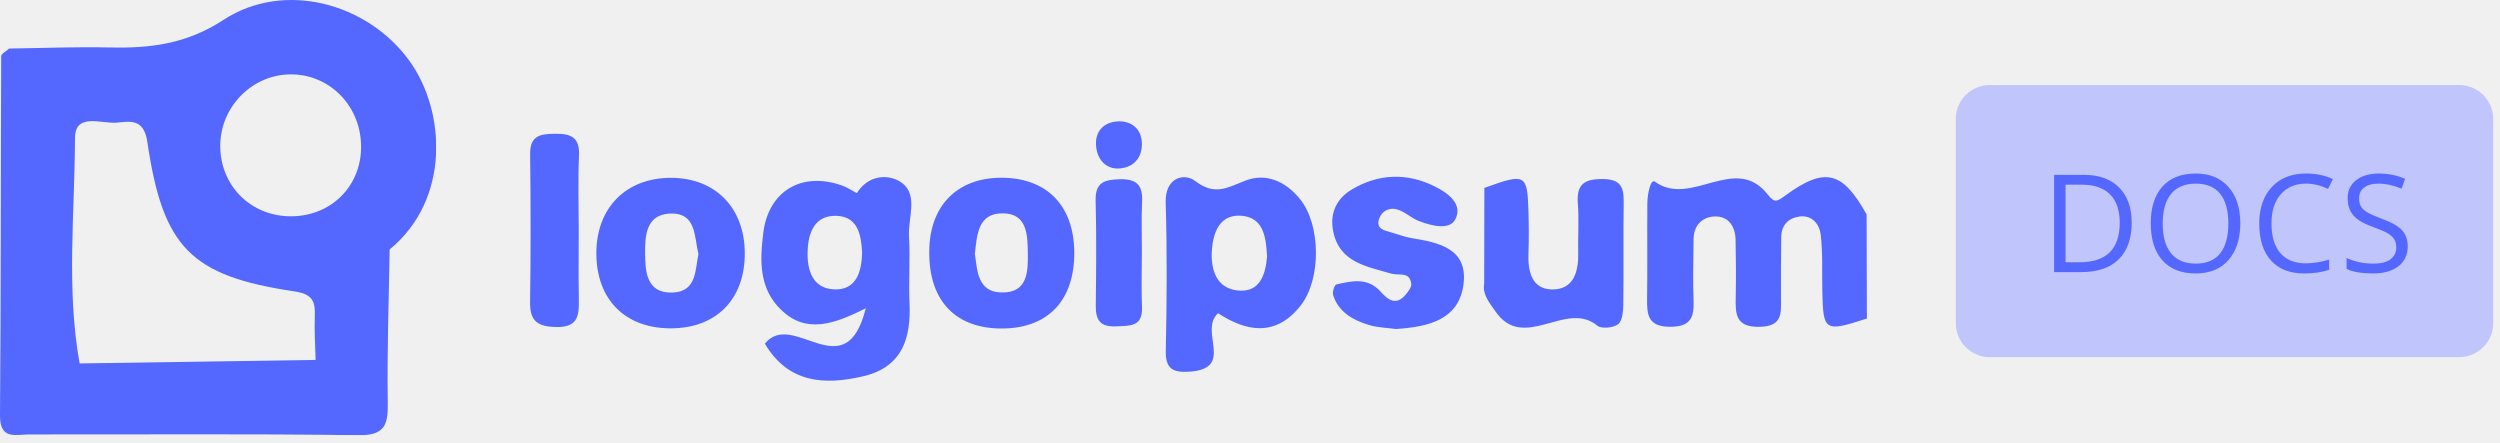
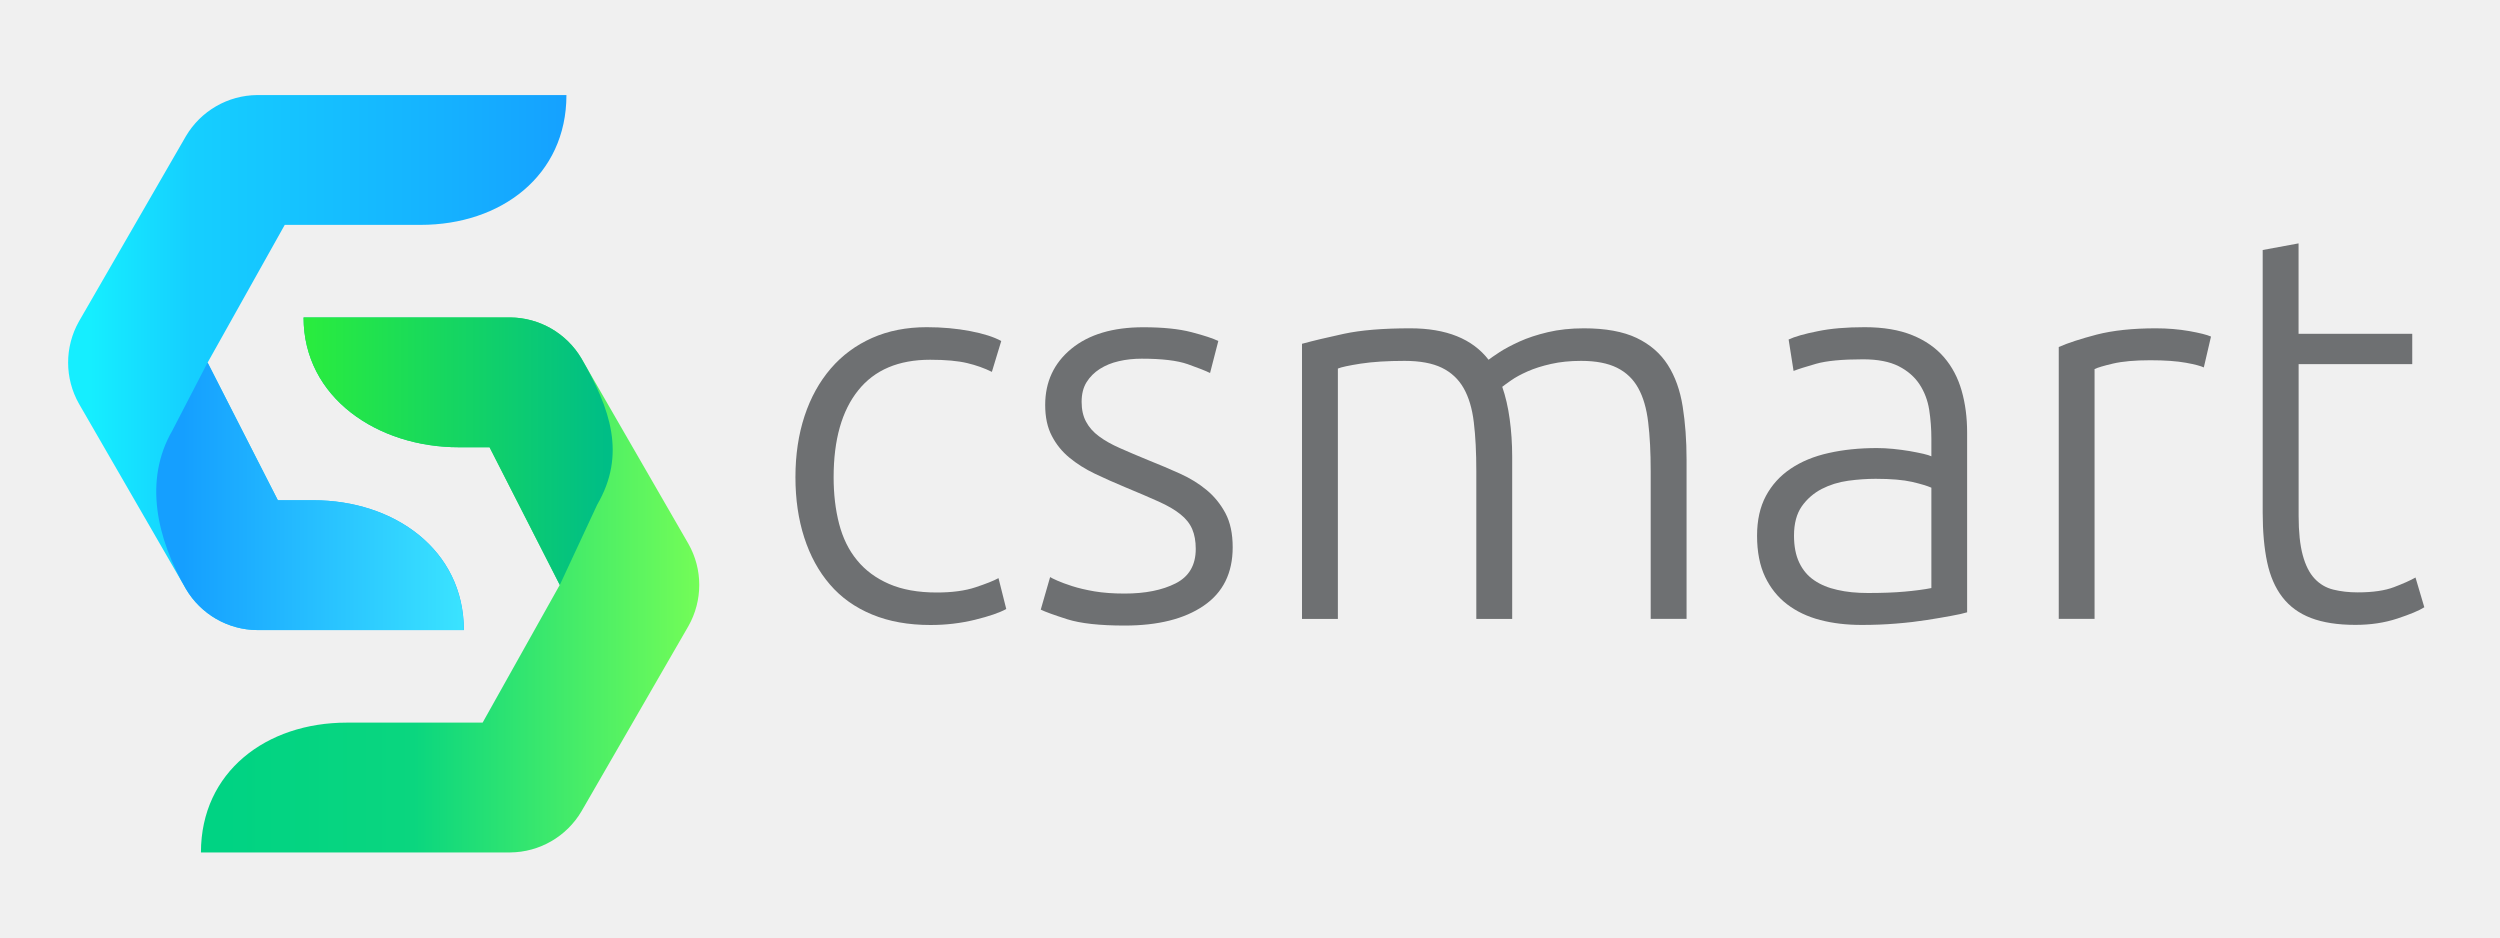
- <svg xmlns="http://www.w3.org/2000/svg" xmlns:xlink="http://www.w3.org/1999/xlink" width="147" height="26" viewBox="0 0 147 26">
-   <defs>
-     <polygon id="group-15@3x-a" points="0 0 25.65 0 25.65 25.592 0 25.592" />
-   </defs>
-   <g fill="none" fill-rule="evenodd">
-     <mask id="group-15@3x-b" fill="#fff">
-       <use xlink:href="#group-15@3x-a" />
-     </mask>
-     <path fill="#5468FF" d="M4.408,8.128 C4.413,6.585 5.992,7.302 6.885,7.21 C7.674,7.127 8.464,6.982 8.665,8.35 C9.579,14.568 11.225,16.225 17.309,17.133 C18.382,17.293 18.542,17.716 18.511,18.599 C18.481,19.45 18.537,20.307 18.558,21.163 C13.934,21.231 9.305,21.298 4.681,21.37 C3.892,16.973 4.397,12.54 4.408,8.128 M16.974,4.376 C19.28,4.299 21.169,6.131 21.231,8.51 C21.293,10.791 19.652,12.576 17.371,12.711 C14.976,12.845 13.062,11.137 12.954,8.768 C12.85,6.451 14.677,4.449 16.974,4.376 M13.144,1.167 C10.961,2.596 8.825,2.844 6.436,2.792 C4.47,2.746 2.504,2.828 0.537,2.854 C0.537,2.862 0.537,2.87 0.536,2.878 C0.536,2.871 0.536,2.863 0.536,2.856 C0.374,3.006 0.072,3.156 0.071,3.307 C0.038,10.345 0.059,17.383 -0,24.42 C-0.012,25.893 0.935,25.544 1.717,25.545 C8.158,25.558 14.6,25.496 21.039,25.591 C22.618,25.614 22.821,25.007 22.801,23.668 C22.753,20.671 22.865,17.67 22.911,14.672 C22.912,14.67 22.913,14.668 22.913,14.666 C26.5,11.725 26.205,6.523 24.07,3.571 C21.598,0.165 16.7,-1.156 13.144,1.167" mask="url(#group-15@3x-b)" />
-     <path fill="#5468FF" d="M49.036 17.014C47.802 16.958 47.452 15.92 47.488 14.8 47.519 13.675 47.9 12.664 49.16 12.69 50.476 12.721 50.63 13.861 50.692 14.816 50.672 16.039 50.321 17.076 49.036 17.014M53.056 10.77C52.323 10.218 51.089 10.228 50.383 11.353 50.341 11.353 49.83 11.018 49.531 10.915 47.168 10.068 45.196 11.204 44.882 13.681 44.68 15.306 44.608 16.978 45.965 18.253 47.41 19.615 49.01 19.084 50.909 18.124 49.712 22.923 46.621 18.155 44.974 20.209 46.352 22.531 48.468 22.66 50.765 22.123 53.061 21.581 53.577 19.884 53.479 17.788 53.417 16.503 53.531 15.208 53.448 13.923 53.381 12.85 54 11.487 53.056 10.77M72.743 17.076C71.52 16.927 71.185 15.853 71.257 14.733 71.329 13.624 71.747 12.566 73.037 12.69 74.317 12.814 74.446 13.99 74.503 15.09 74.41 16.168 74.069 17.236 72.743 17.076M73.269 10.605C72.206 11.008 71.458 11.549 70.276 10.641 69.626 10.146 68.496 10.435 68.542 11.916 68.63 14.821 68.609 17.727 68.548 20.627 68.522 21.71 68.997 21.917 69.925 21.855 72.655 21.679 70.457 19.486 71.623 18.418 73.259 19.486 74.998 19.842 76.469 17.979 77.707 16.416 77.661 13.216 76.443 11.709 75.617 10.682 74.467 10.156 73.269 10.605M39.577 17.2C37.992 17.278 37.941 15.941 37.93 14.867 37.925 13.882 37.987 12.638 39.355 12.561 40.954 12.468 40.81 13.882 41.068 14.94 40.872 15.879 40.965 17.133 39.577 17.2M39.499 10.456C36.805 10.435 35.035 12.236 35.066 14.961 35.097 17.613 36.743 19.275 39.365 19.306 42.105 19.337 43.824 17.598 43.793 14.832 43.762 12.205 42.064 10.481 39.499 10.456M58.856 17.195C57.494 17.149 57.463 15.946 57.323 14.914 57.452 13.815 57.489 12.509 59.006 12.545 60.394 12.571 60.42 13.82 60.435 14.837 60.456 15.951 60.446 17.252 58.856 17.195M59.145 10.455C56.462 10.347 54.738 11.926 54.645 14.579 54.537 17.536 56.054 19.269 58.784 19.316 61.493 19.357 63.093 17.809 63.165 15.069 63.237 12.287 61.736 10.564 59.145 10.455M94.243 10.527C93.113 10.519 92.691 10.867 92.778 11.991 92.851 12.93 92.778 13.88 92.8 14.824 92.827 15.963 92.546 17.043 91.243 17.019 90.09 16.998 89.832 15.978 89.872 14.931 89.904 14.074 89.898 13.213 89.871 12.355 89.805 10.236 89.674 10.175 87.281 11.05 87.277 12.922 87.273 14.794 87.269 16.666 87.16 17.332 87.576 17.784 87.91 18.279 89.581 20.754 92.077 17.612 93.923 19.15 94.164 19.35 94.872 19.279 95.147 19.061 95.402 18.858 95.444 18.292 95.45 17.884 95.478 15.909 95.443 13.933 95.473 11.958 95.486 11.078 95.368 10.535 94.243 10.527M83.014 14.004C82.595 13.937 82.191 13.773 81.779 13.658 81.366 13.542 80.89 13.448 81.096 12.851 81.256 12.383 81.723 12.196 82.126 12.306 82.595 12.434 82.984 12.828 83.447 13.003 84.17 13.276 85.226 13.555 85.57 12.9 86.04 12.006 85.14 11.346 84.362 10.96 82.714 10.144 81.044 10.209 79.468 11.153 78.589 11.681 78.188 12.541 78.386 13.572 78.744 15.441 80.366 15.665 81.804 16.089 82.249 16.221 82.901 15.945 82.982 16.691 83.004 16.892 82.802 17.148 82.647 17.331 82.074 18.011 81.592 17.61 81.174 17.143 80.413 16.296 79.486 16.518 78.577 16.726 78.466 16.751 78.331 17.17 78.388 17.35 78.705 18.347 79.537 18.813 80.452 19.097 81.013 19.272 81.625 19.28 82.081 19.345 84.05 19.217 85.807 18.779 86.058 16.681 86.304 14.62 84.609 14.26 83.014 14.004M32.658 7.865C31.788 7.872 31.159 7.952 31.172 9.063 31.206 11.967 31.209 14.872 31.169 17.775 31.153 18.903 31.64 19.211 32.713 19.23 33.993 19.254 34.056 18.541 34.037 17.6 34.009 16.234 34.03 14.866 34.03 13.5 34.03 12.048 33.98 10.594 34.046 9.145 34.094 8.081 33.585 7.858 32.658 7.865M65.837 10.539C64.912 10.564 64.395 10.736 64.423 11.807 64.476 13.863 64.456 15.922 64.431 17.979 64.422 18.828 64.704 19.235 65.624 19.189 66.433 19.15 67.196 19.233 67.149 18.053 67.105 16.94 67.14 15.824 67.142 14.709 67.144 13.766 67.107 12.821 67.155 11.88 67.204 10.911 66.866 10.511 65.837 10.539M65.787 9.908C66.604 9.865 67.179 9.326 67.142 8.385 67.101 7.525 66.474 7.121 65.794 7.135 64.968 7.152 64.352 7.664 64.453 8.635 64.535 9.422 65.069 9.946 65.787 9.908M109.757 12.61C108.349 10.085 107.319 9.788 105.009 11.473 104.458 11.874 104.349 11.949 103.931 11.422 102.021 9.011 99.423 12.221 97.312 10.682 97.045 10.487 96.868 11.448 96.864 11.931 96.847 13.814 96.875 15.696 96.849 17.579 96.836 18.525 96.913 19.205 98.182 19.215 99.389 19.223 99.624 18.69 99.582 17.666 99.533 16.47 99.576 15.271 99.582 14.073 99.585 13.239 100.105 12.749 100.835 12.727 101.626 12.704 102.035 13.304 102.051 14.089 102.074 15.201 102.084 16.314 102.061 17.426 102.04 18.43 102.018 19.255 103.482 19.218 104.833 19.184 104.725 18.395 104.721 17.523 104.716 16.324 104.722 15.126 104.738 13.929 104.747 13.226 105.169 12.814 105.818 12.73 106.555 12.635 106.986 13.197 107.056 13.781 107.187 14.879 107.13 15.999 107.152 17.109 107.2 19.485 107.287 19.538 109.773 18.729 109.768 16.689 109.762 14.65 109.757 12.61" />
-     <g transform="translate(115 5)">
-       <rect width="31.6" height="16" fill="#C0C5FB" rx="2" />
-       <text fill="#5468FF" font-family="OpenSans-Semibold, Open Sans" font-size="8" font-weight="500" letter-spacing=".149">
-         <tspan x="5" y="11">DOCS</tspan>
-       </text>
-     </g>
-   </g>
+ <svg xmlns="http://www.w3.org/2000/svg" version="1.1" id="Layer_1" x="0px" y="0px" viewBox="0 0 4000 1500" style="enable-background:new 0 0 4000 1500;" xml:space="preserve">
+   <style type="text/css">
+ 	.st0{fill:#6E7072;}
+ 	.st1{fill:url(#Path_106667_1_);}
+ 	.st2{fill:url(#SVGID_1_);}
+ 	.st3{fill:url(#Path_106669_1_);}
+ 	.st4{fill:#FFFFFF;}
+ 	.st5{fill:url(#SVGID_2_);}
+ 	.st6{fill:url(#Path_106672_1_);}
+ 	.st7{fill:url(#SVGID_3_);}
+ 	.st8{fill:url(#SVGID_4_);}
+ </style>
+   <path class="st0" d="M1488.8,1000c-35.3,0-66.5-5.6-93.5-16.8c-27.1-11.2-49.6-27.2-67.5-48.1c-18-20.9-31.6-45.9-41-75  s-14.1-61.3-14.1-96.6c0-35.9,4.9-68.5,14.6-97.9s23.7-54.7,41.9-75.9c18.2-21.2,40.3-37.5,66.2-49c25.9-11.5,55-17.2,87.4-17.2  c24.7,0,47.8,2.1,69.3,6.2c21.5,4.1,38.1,9.4,49.9,15.9l-15,49.4c-11.8-5.9-25-10.6-39.7-14.1s-34.4-5.3-59.1-5.3  c-50.6,0-89,16.3-115.1,49c-26.2,32.6-39.3,79-39.3,139c0,27.1,2.9,51.9,8.8,74.6c5.9,22.7,15.4,42.1,28.7,58.2  c13.2,16.2,30.3,28.8,51.2,37.9c20.9,9.1,46.3,13.7,76.3,13.7c24.7,0,45.4-2.8,62.2-8.4c16.8-5.6,29-10.4,36.6-14.6l12.4,49.4  c-10.6,5.9-27.2,11.6-49.9,17.2C1537.2,997.2,1513.5,1000,1488.8,1000z" />
+   <path class="st0" d="M1799.4,949.7c32.9,0,60.1-5.4,81.6-16.3c21.5-10.9,32.2-29.3,32.2-55.1c0-12.4-1.9-22.9-5.7-31.8  c-3.8-8.8-10.1-16.8-19-23.8c-8.8-7.1-20.4-13.8-34.9-20.3c-14.4-6.5-32.2-14.1-53.4-22.9c-17.1-7.1-33.2-14.3-48.5-21.6  s-28.8-15.9-40.6-25.6c-11.8-9.7-21.2-21.3-28.2-34.9c-7.1-13.5-10.6-30-10.6-49.4c0-37.1,14-67.1,41.9-90s66.3-34.4,115.1-34.4  c31.2,0,56.9,2.6,77.2,7.9c20.3,5.3,34.5,10,42.8,14.1l-13.2,51.2c-7.1-3.5-19-8.2-35.7-14.1c-16.8-5.9-41.3-8.8-73.7-8.8  c-12.9,0-25.1,1.3-36.6,4c-11.5,2.6-21.6,6.8-30.4,12.4c-8.8,5.6-15.9,12.7-21.2,21.2c-5.3,8.5-7.9,19-7.9,31.4s2.3,23,7.1,31.8  c4.7,8.9,11.6,16.7,20.7,23.4c9.1,6.8,20.3,13.1,33.5,18.9c13.2,5.9,28.4,12.3,45.4,19.3c17.6,7,34.5,14.2,50.7,21.5  s30.4,16.1,42.8,26.4c12.4,10.3,22.3,22.7,30,37.1c7.6,14.4,11.5,32.5,11.5,54.3c0,41.2-15.4,72.4-46.3,93.5  c-30.9,21.2-73.1,31.8-126.6,31.8c-40,0-70.6-3.4-91.8-10.1c-21.2-6.8-35.3-11.9-42.4-15.4l15-52.1c1.8,1.2,5.6,3.1,11.5,5.7  c5.9,2.6,13.8,5.6,23.8,8.8s21.9,6,35.7,8.4C1765.1,948.5,1781.1,949.7,1799.4,949.7z" />
+   <path class="st0" d="M2083.5,550c17.1-4.7,39.3-10,66.6-15.9c27.4-5.9,62.8-8.8,106.3-8.8c57.6,0,99.4,16.8,125.3,50.3  c2.9-2.3,8.7-6.3,17.2-11.9c8.5-5.6,19.3-11.3,32.2-17.2s28.1-10.9,45.4-15c17.3-4.1,36.6-6.2,57.8-6.2c34.7,0,62.8,5.2,84.3,15.4  c21.5,10.3,38.1,24.7,49.9,43.2c11.8,18.5,19.7,40.7,23.8,66.6c4.1,25.9,6.2,54.1,6.2,84.7v255h-57.4V753.8c0-30-1.3-56-4-78.1  c-2.6-22.1-7.9-40.3-15.9-54.7c-7.9-14.4-19.3-25.3-34-32.6s-33.8-11-57.4-11c-17.6,0-33.7,1.6-48.1,4.9  c-14.4,3.2-26.9,7.2-37.5,11.9s-19.3,9.4-26,14.1c-6.8,4.7-11.6,8.2-14.6,10.6c5.3,15.3,9.3,32.5,11.9,51.6c2.6,19.1,4,39.3,4,60.4  v259.4h-57.4V753.8c0-30-1.3-56-4-78.1c-2.6-22.1-8.1-40.3-16.3-54.7s-19.9-25.3-34.9-32.6s-34.9-11-59.6-11  c-27.7,0-51,1.5-70.1,4.4c-19.1,3-31.3,5.6-36.6,7.9v400.6h-57.4V550H2083.5z" />
+   <path class="st0" d="M2983.4,523.5c30,0,55.4,4.3,76.3,12.8c20.9,8.5,37.8,20.3,50.7,35.3s22.3,32.8,28.2,53.4  c5.9,20.6,8.8,42.9,8.8,67.1v287.6c-5.9,1.8-14.4,3.7-25.6,5.7c-11.2,2.1-24.1,4.3-38.8,6.6s-31,4.3-49,5.7  c-17.9,1.5-36.3,2.2-55.1,2.2c-24.1,0-46.3-2.6-66.6-7.9c-20.3-5.3-37.9-13.7-52.9-25.1c-15-11.5-26.8-26.2-35.3-44.1  c-8.5-17.9-12.8-39.8-12.8-65.7c0-24.7,4.7-45.9,14.1-63.5c9.4-17.6,22.6-32.2,39.7-43.7c17.1-11.5,37.3-19.9,60.9-25.1  c23.5-5.3,49.1-7.9,76.8-7.9c8.2,0,16.9,0.4,26,1.3c9.1,0.9,17.9,2.1,26.5,3.5c8.5,1.5,15.9,3,22.1,4.4c6.2,1.5,10.4,2.8,12.8,4  v-28.2c0-15.9-1.2-31.3-3.5-46.3c-2.4-15-7.5-28.5-15.4-40.6c-7.9-12-19.1-21.8-33.5-29.1s-33.4-11-56.9-11c-33.5,0-58.5,2.4-75,7.1  c-16.5,4.7-28.5,8.5-36.2,11.5l-7.9-50.3c10-4.7,25.4-9.1,46.3-13.2C2928.9,525.6,2954,523.5,2983.4,523.5z M2988.7,948.8  c22.3,0,41.9-0.7,58.7-2.2s31-3.4,42.8-5.7V780.3c-6.5-2.9-16.8-6-30.9-9.3c-14.1-3.2-33.5-4.9-58.2-4.9c-14.1,0-28.8,1-44.1,3.1  s-29.4,6.5-42.4,13.2c-12.9,6.8-23.5,16-31.8,27.8c-8.2,11.8-12.4,27.4-12.4,46.8c0,17.1,2.8,31.5,8.4,43.2  c5.6,11.8,13.5,21.2,23.8,28.2c10.3,7.1,22.6,12.2,37.1,15.4C2954.2,947.2,2970.5,948.8,2988.7,948.8z" />
+   <path class="st0" d="M3449.3,525.3c18.8,0,36.6,1.5,53.4,4.4c16.8,3,28.4,5.9,34.9,8.8l-11.5,49.4c-4.7-2.3-14.3-4.9-28.7-7.5  s-33.4-4-56.9-4c-24.7,0-44.6,1.8-59.6,5.3s-24.9,6.5-29.6,8.8v399.7H3294v-435c14.7-6.5,35-13.1,60.9-19.9  C3380.8,528.7,3412.3,525.3,3449.3,525.3z" />
+   <path class="st0" d="M3677.8,534.1h181.8v48.5h-181.8v242.6c0,25.9,2.2,46.9,6.6,63.1c4.4,16.2,10.7,28.7,19,37.5  c8.2,8.8,18.2,14.7,30,17.6c11.8,2.9,24.7,4.4,38.8,4.4c24.1,0,43.5-2.8,58.2-8.4c14.7-5.6,26.2-10.7,34.4-15.4l14.1,47.6  c-8.2,5.3-22.7,11.3-43.2,18.1c-20.6,6.8-42.9,10.1-67.1,10.1c-28.2,0-51.9-3.7-71-11s-34.4-18.5-45.9-33.5s-19.6-33.7-24.3-56  s-7.1-48.8-7.1-79.4V400l57.4-10.6v144.7H3677.8z" />
+   <linearGradient id="Path_106667_1_" gradientUnits="userSpaceOnUse" x1="-227009.359" y1="-15470.577" x2="-227003.172" y2="-15470.577" gradientTransform="matrix(1.199341e-02 0 0 3.204346e-02 2899.017 847.1308)">
+     <stop offset="0.14" style="stop-color:#FF9078" />
+     <stop offset="0.35" style="stop-color:#FFAA78" />
+     <stop offset="0.59" style="stop-color:#FFC278" />
+     <stop offset="0.81" style="stop-color:#FFD178" />
+     <stop offset="1" style="stop-color:#FFD678" />
+   </linearGradient>
+   <path id="Path_106667" class="st1" d="M176.4,351.3v0.2C176.5,351.4,176.5,351.3,176.4,351.3z" />
+   <linearGradient id="SVGID_1_" gradientUnits="userSpaceOnUse" x1="981.226" y1="580.1" x2="144.875" y2="580.1">
+     <stop offset="0" style="stop-color:#159FFF" />
+     <stop offset="6.000000e-02" style="stop-color:#159FFF" />
+     <stop offset="0.33" style="stop-color:#15B2FF" />
+     <stop offset="0.808" style="stop-color:#15CFFF" />
+     <stop offset="1" style="stop-color:#15EEFF" />
+   </linearGradient>
+   <path class="st2" d="M126.3,514.3l171.2-296.5c23.8-40.3,67-65.3,113.9-65.7h494.9c0,128.9-104.5,207.7-233.3,207.7H455.6  L332.2,580.1l112.4,220.3h56.9c128.9,0,240.7,78.9,240.7,207.7H411.5c-46.9-0.4-90.2-25.4-114-65.8L126.4,646.1  C103.2,605.2,103.2,555.2,126.3,514.3z" />
+   <linearGradient id="Path_106669_1_" gradientUnits="userSpaceOnUse" x1="-367720.969" y1="-10838.568" x2="-367720.969" y2="-10832.393" gradientTransform="matrix(7.110596e-03 0 0 3.198242e-02 2935.842 875.9456)">
+     <stop offset="6.000000e-02" style="stop-color:#159FFF" />
+     <stop offset="0.33" style="stop-color:#15B2FF" />
+     <stop offset="0.596" style="stop-color:#15CFFF" />
+     <stop offset="0.812" style="stop-color:#15E2FF" />
+     <stop offset="1" style="stop-color:#15EEFF" />
+   </linearGradient>
+   <path id="Path_106669" class="st3" d="M321.1,529.3v0.2C321.2,529.4,321.1,529.4,321.1,529.3z" />
+   <path id="Path_106670" class="st4" d="M1051.4,1164.8" />
+   <linearGradient id="SVGID_2_" gradientUnits="userSpaceOnUse" x1="1193.706" y1="935.9" x2="357.339" y2="935.9">
+     <stop offset="0" style="stop-color:#79FF55" />
+     <stop offset="6.000000e-02" style="stop-color:#79FF55" />
+     <stop offset="0.635" style="stop-color:#0AD67F" />
+     <stop offset="1" style="stop-color:#00D383" />
+   </linearGradient>
+   <path class="st5" d="M1101.5,1001.7l-171.2,296.5c-23.8,40.3-67,65.3-113.9,65.7H321.5c0-128.9,104.5-207.7,233.3-207.7h217.4  l123.4-220.3L783.3,715.6h-49.6c-128.9,0-248-78.9-248-207.7h330.7c46.9,0.4,90.2,25.4,114,65.8l171,296.3  C1124.6,910.8,1124.6,960.8,1101.5,1001.7L1101.5,1001.7z" />
+   <linearGradient id="Path_106672_1_" gradientUnits="userSpaceOnUse" x1="-175010.312" y1="1436.255" x2="-175010.312" y2="1430.08" gradientTransform="matrix(1.202393e-02 0 0 3.198242e-02 3018.378 951.7615)">
+     <stop offset="6.000000e-02" style="stop-color:#79FF55" />
+     <stop offset="1" style="stop-color:#00D383" />
+   </linearGradient>
+   <path id="Path_106672" class="st6" d="M914.1,997.7v-0.2C914,997.6,914,997.7,914.1,997.7z" />
+   <linearGradient id="SVGID_3_" gradientUnits="userSpaceOnUse" x1="969.955" y1="721.9" x2="428.358" y2="721.9">
+     <stop offset="0" style="stop-color:#00BE86" />
+     <stop offset="1" style="stop-color:#2FF235" />
+   </linearGradient>
+   <path class="st7" d="M955.6,807.3l-59.9,128.6L783.3,715.6h-49.6c-128.9,0-248-78.9-248-207.7h330.7c46.9,0.4,90.2,25.4,114,65.8  C976.7,653.9,1002.2,727.2,955.6,807.3z" />
+   <linearGradient id="SVGID_4_" gradientUnits="userSpaceOnUse" x1="260.391" y1="794.1" x2="799.725" y2="794.1">
+     <stop offset="6.000000e-02" style="stop-color:#159FFF" />
+     <stop offset="1" style="stop-color:#3FECFF" />
+   </linearGradient>
+   <path class="st8" d="M275.9,688.6l56.2-108.5l112.4,220.3h56.9c128.9,0,240.7,78.9,240.7,207.7H411.5c-46.9-0.4-90.2-25.4-114-65.8  C251.1,862.1,229.3,768.7,275.9,688.6z" />
</svg>
